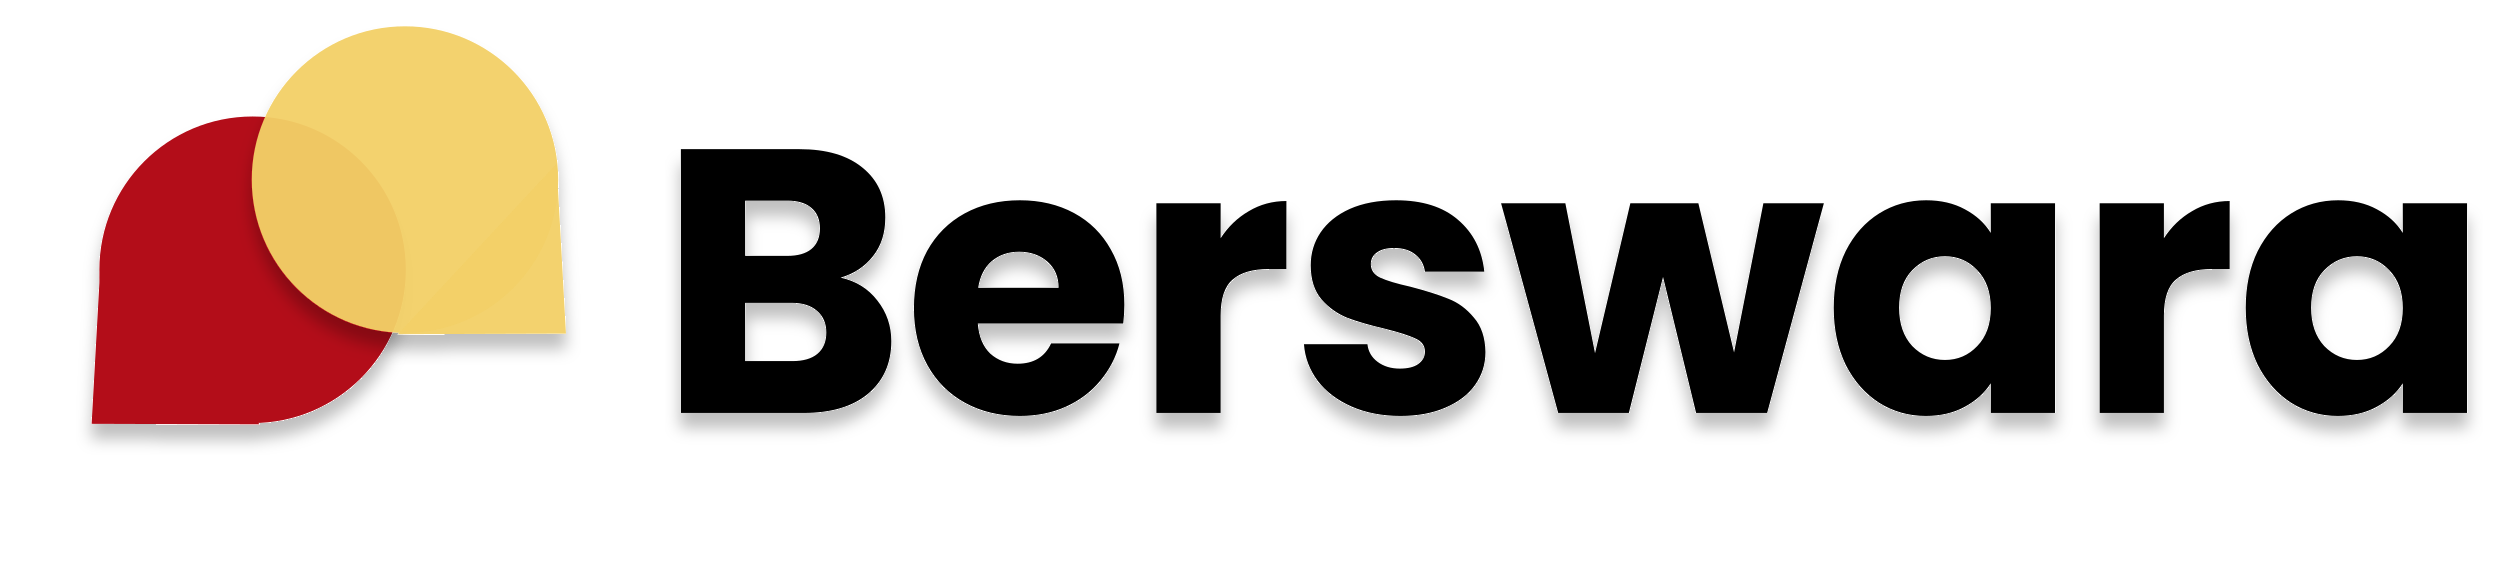
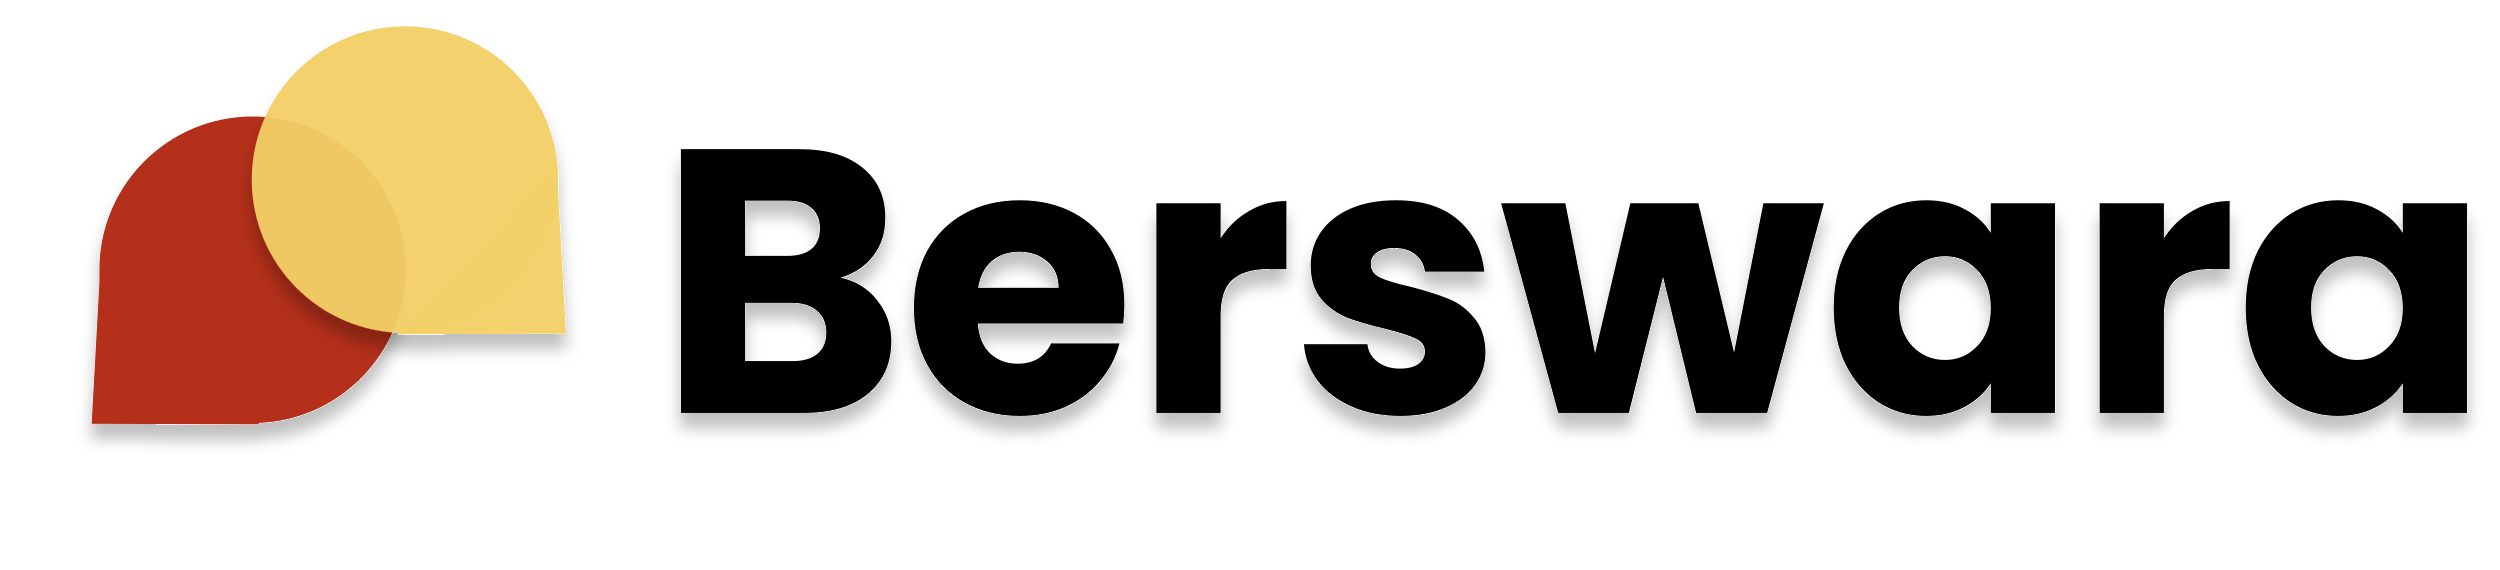
<svg xmlns="http://www.w3.org/2000/svg" width="224" height="51" viewBox="0 0 224 51" fill="none">
  <g filter="url(#filter0_d_80_49)">
-     <ellipse cx="13.729" cy="13.735" rx="13.729" ry="13.735" transform="matrix(-1 0 0 1 36.3621 10.4375)" fill="#B30D19" />
-     <path d="M8.21 37.975L23.267 38.023L9.047 22.739L8.21 37.975Z" fill="#B30D19" />
+     <ellipse cx="13.729" cy="13.735" rx="13.729" ry="13.735" transform="matrix(-1 0 0 1 36.3621 10.4375)" fill="#B4301A" />
+     <path d="M8.21 37.975L23.267 38.023L9.047 22.739L8.21 37.975Z" fill="#B4301A" />
  </g>
  <g filter="url(#filter1_d_80_49)">
    <ellipse cx="36.287" cy="16.092" rx="13.729" ry="13.735" fill="#F3D067" fill-opacity="0.95" />
    <path d="M50.71 29.894L35.653 29.943L49.872 14.658L50.71 29.894Z" fill="#F3D067" fill-opacity="0.95" />
  </g>
  <g filter="url(#filter2_d_80_49)">
    <path d="M75.317 24.879C76.686 25.171 77.785 25.856 78.616 26.933C79.447 27.988 79.862 29.2 79.862 30.569C79.862 32.544 79.166 34.116 77.774 35.283C76.405 36.428 74.486 37 72.017 37H61.007V13.365H71.647C74.048 13.365 75.922 13.915 77.269 15.014C78.638 16.114 79.323 17.607 79.323 19.492C79.323 20.884 78.953 22.04 78.212 22.96C77.494 23.881 76.529 24.52 75.317 24.879ZM66.765 22.927H70.536C71.478 22.927 72.197 22.724 72.69 22.32C73.207 21.894 73.465 21.277 73.465 20.469C73.465 19.661 73.207 19.043 72.69 18.617C72.197 18.191 71.478 17.977 70.536 17.977H66.765V22.927ZM71.007 32.354C71.972 32.354 72.713 32.141 73.229 31.714C73.768 31.265 74.037 30.625 74.037 29.795C74.037 28.964 73.757 28.314 73.195 27.842C72.657 27.371 71.905 27.135 70.94 27.135H66.765V32.354H71.007ZM100.742 27.303C100.742 27.842 100.709 28.403 100.641 28.987H87.612C87.701 30.154 88.072 31.052 88.723 31.68C89.396 32.286 90.215 32.589 91.18 32.589C92.617 32.589 93.616 31.983 94.177 30.771H100.305C99.99 32.006 99.418 33.117 98.588 34.105C97.779 35.092 96.758 35.867 95.524 36.428C94.289 36.989 92.909 37.269 91.382 37.269C89.542 37.269 87.903 36.877 86.467 36.091C85.03 35.305 83.908 34.183 83.1 32.724C82.292 31.265 81.888 29.559 81.888 27.607C81.888 25.654 82.281 23.948 83.066 22.489C83.874 21.03 84.997 19.908 86.433 19.122C87.87 18.336 89.519 17.944 91.382 17.944C93.201 17.944 94.817 18.325 96.231 19.088C97.645 19.852 98.745 20.94 99.53 22.354C100.338 23.768 100.742 25.418 100.742 27.303ZM94.85 25.788C94.85 24.801 94.514 24.015 93.84 23.432C93.167 22.848 92.325 22.556 91.315 22.556C90.35 22.556 89.531 22.837 88.857 23.398C88.206 23.959 87.802 24.756 87.645 25.788H94.85ZM109.369 21.344C110.042 20.312 110.884 19.504 111.894 18.92C112.904 18.314 114.026 18.011 115.261 18.011V24.105H113.678C112.242 24.105 111.164 24.419 110.446 25.048C109.728 25.654 109.369 26.731 109.369 28.28V37H103.611V18.213H109.369V21.344ZM125.487 37.269C123.848 37.269 122.389 36.989 121.11 36.428C119.831 35.867 118.821 35.103 118.08 34.138C117.339 33.151 116.924 32.051 116.834 30.839H122.524C122.591 31.49 122.894 32.017 123.433 32.421C123.972 32.825 124.634 33.027 125.42 33.027C126.138 33.027 126.688 32.892 127.069 32.623C127.473 32.331 127.675 31.961 127.675 31.512C127.675 30.973 127.395 30.581 126.834 30.334C126.272 30.064 125.363 29.773 124.106 29.458C122.76 29.144 121.637 28.819 120.74 28.482C119.842 28.123 119.067 27.573 118.416 26.832C117.766 26.069 117.44 25.048 117.44 23.768C117.44 22.691 117.732 21.715 118.315 20.839C118.922 19.941 119.797 19.234 120.942 18.718C122.109 18.202 123.489 17.944 125.083 17.944C127.44 17.944 129.291 18.527 130.638 19.694C132.007 20.861 132.793 22.41 132.995 24.341H127.675C127.586 23.69 127.294 23.173 126.8 22.792C126.329 22.41 125.7 22.22 124.915 22.22C124.241 22.22 123.725 22.354 123.366 22.623C123.007 22.87 122.827 23.218 122.827 23.667C122.827 24.206 123.108 24.61 123.669 24.879C124.252 25.149 125.15 25.418 126.362 25.687C127.754 26.047 128.887 26.406 129.763 26.765C130.638 27.101 131.401 27.663 132.052 28.448C132.726 29.211 133.074 30.244 133.096 31.546C133.096 32.645 132.782 33.633 132.153 34.508C131.547 35.361 130.661 36.035 129.493 36.529C128.349 37.022 127.013 37.269 125.487 37.269ZM163.418 18.213L158.335 37H151.971L149.008 24.812L145.944 37H139.615L134.497 18.213H140.255L142.914 31.647L146.079 18.213H152.173L155.372 31.579L157.998 18.213H163.418ZM164.301 27.573C164.301 25.642 164.66 23.948 165.378 22.489C166.119 21.03 167.118 19.908 168.375 19.122C169.632 18.336 171.035 17.944 172.583 17.944C173.908 17.944 175.064 18.213 176.051 18.752C177.061 19.29 177.836 19.997 178.374 20.873V18.213H184.132V37H178.374V34.34C177.813 35.216 177.028 35.923 176.018 36.461C175.03 37 173.874 37.269 172.55 37.269C171.023 37.269 169.632 36.877 168.375 36.091C167.118 35.283 166.119 34.149 165.378 32.69C164.66 31.209 164.301 29.503 164.301 27.573ZM178.374 27.607C178.374 26.17 177.97 25.036 177.162 24.206C176.377 23.375 175.412 22.96 174.267 22.96C173.122 22.96 172.146 23.375 171.338 24.206C170.552 25.014 170.159 26.136 170.159 27.573C170.159 29.009 170.552 30.154 171.338 31.007C172.146 31.837 173.122 32.253 174.267 32.253C175.412 32.253 176.377 31.837 177.162 31.007C177.97 30.177 178.374 29.043 178.374 27.607ZM193.886 21.344C194.559 20.312 195.401 19.504 196.411 18.92C197.421 18.314 198.543 18.011 199.778 18.011V24.105H198.195C196.759 24.105 195.682 24.419 194.963 25.048C194.245 25.654 193.886 26.731 193.886 28.28V37H188.129V18.213H193.886V21.344ZM201.217 27.573C201.217 25.642 201.576 23.948 202.294 22.489C203.035 21.03 204.034 19.908 205.291 19.122C206.548 18.336 207.95 17.944 209.499 17.944C210.823 17.944 211.979 18.213 212.967 18.752C213.977 19.29 214.751 19.997 215.29 20.873V18.213H221.047V37H215.29V34.34C214.729 35.216 213.943 35.923 212.933 36.461C211.946 37 210.79 37.269 209.466 37.269C207.939 37.269 206.548 36.877 205.291 36.091C204.034 35.283 203.035 34.149 202.294 32.69C201.576 31.209 201.217 29.503 201.217 27.573ZM215.29 27.607C215.29 26.17 214.886 25.036 214.078 24.206C213.293 23.375 212.327 22.96 211.183 22.96C210.038 22.96 209.061 23.375 208.253 24.206C207.468 25.014 207.075 26.136 207.075 27.573C207.075 29.009 207.468 30.154 208.253 31.007C209.061 31.837 210.038 32.253 211.183 32.253C212.327 32.253 213.293 31.837 214.078 31.007C214.886 30.177 215.29 29.043 215.29 27.607Z" fill="black" />
  </g>
  <defs>
    <filter id="filter0_d_80_49" x="6.863" y="10.438" width="30.846" height="30.279" filterUnits="userSpaceOnUse" color-interpolation-filters="sRGB">
      <feFlood flood-opacity="0" result="BackgroundImageFix" />
      <feColorMatrix in="SourceAlpha" type="matrix" values="0 0 0 0 0 0 0 0 0 0 0 0 0 0 0 0 0 0 127 0" result="hardAlpha" />
      <feOffset dy="1.347" />
      <feGaussianBlur stdDeviation="0.673" />
      <feComposite in2="hardAlpha" operator="out" />
      <feColorMatrix type="matrix" values="0 0 0 0 0 0 0 0 0 0 0 0 0 0 0 0 0 0 0.25 0" />
      <feBlend mode="normal" in2="BackgroundImageFix" result="effect1_dropShadow_80_49" />
      <feBlend mode="normal" in="SourceGraphic" in2="effect1_dropShadow_80_49" result="shape" />
    </filter>
    <filter id="filter1_d_80_49" x="21.211" y="2.357" width="30.846" height="30.279" filterUnits="userSpaceOnUse" color-interpolation-filters="sRGB">
      <feFlood flood-opacity="0" result="BackgroundImageFix" />
      <feColorMatrix in="SourceAlpha" type="matrix" values="0 0 0 0 0 0 0 0 0 0 0 0 0 0 0 0 0 0 127 0" result="hardAlpha" />
      <feOffset dy="1.347" />
      <feGaussianBlur stdDeviation="0.673" />
      <feComposite in2="hardAlpha" operator="out" />
      <feColorMatrix type="matrix" values="0 0 0 0 0 0 0 0 0 0 0 0 0 0 0 0 0 0 0.25 0" />
      <feBlend mode="normal" in2="BackgroundImageFix" result="effect1_dropShadow_80_49" />
      <feBlend mode="normal" in="SourceGraphic" in2="effect1_dropShadow_80_49" result="shape" />
    </filter>
    <filter id="filter2_d_80_49" x="59.661" y="13.365" width="162.734" height="26.598" filterUnits="userSpaceOnUse" color-interpolation-filters="sRGB">
      <feFlood flood-opacity="0" result="BackgroundImageFix" />
      <feColorMatrix in="SourceAlpha" type="matrix" values="0 0 0 0 0 0 0 0 0 0 0 0 0 0 0 0 0 0 127 0" result="hardAlpha" />
      <feOffset dy="1.347" />
      <feGaussianBlur stdDeviation="0.673" />
      <feComposite in2="hardAlpha" operator="out" />
      <feColorMatrix type="matrix" values="0 0 0 0 0 0 0 0 0 0 0 0 0 0 0 0 0 0 0.25 0" />
      <feBlend mode="normal" in2="BackgroundImageFix" result="effect1_dropShadow_80_49" />
      <feBlend mode="normal" in="SourceGraphic" in2="effect1_dropShadow_80_49" result="shape" />
    </filter>
  </defs>
</svg>
